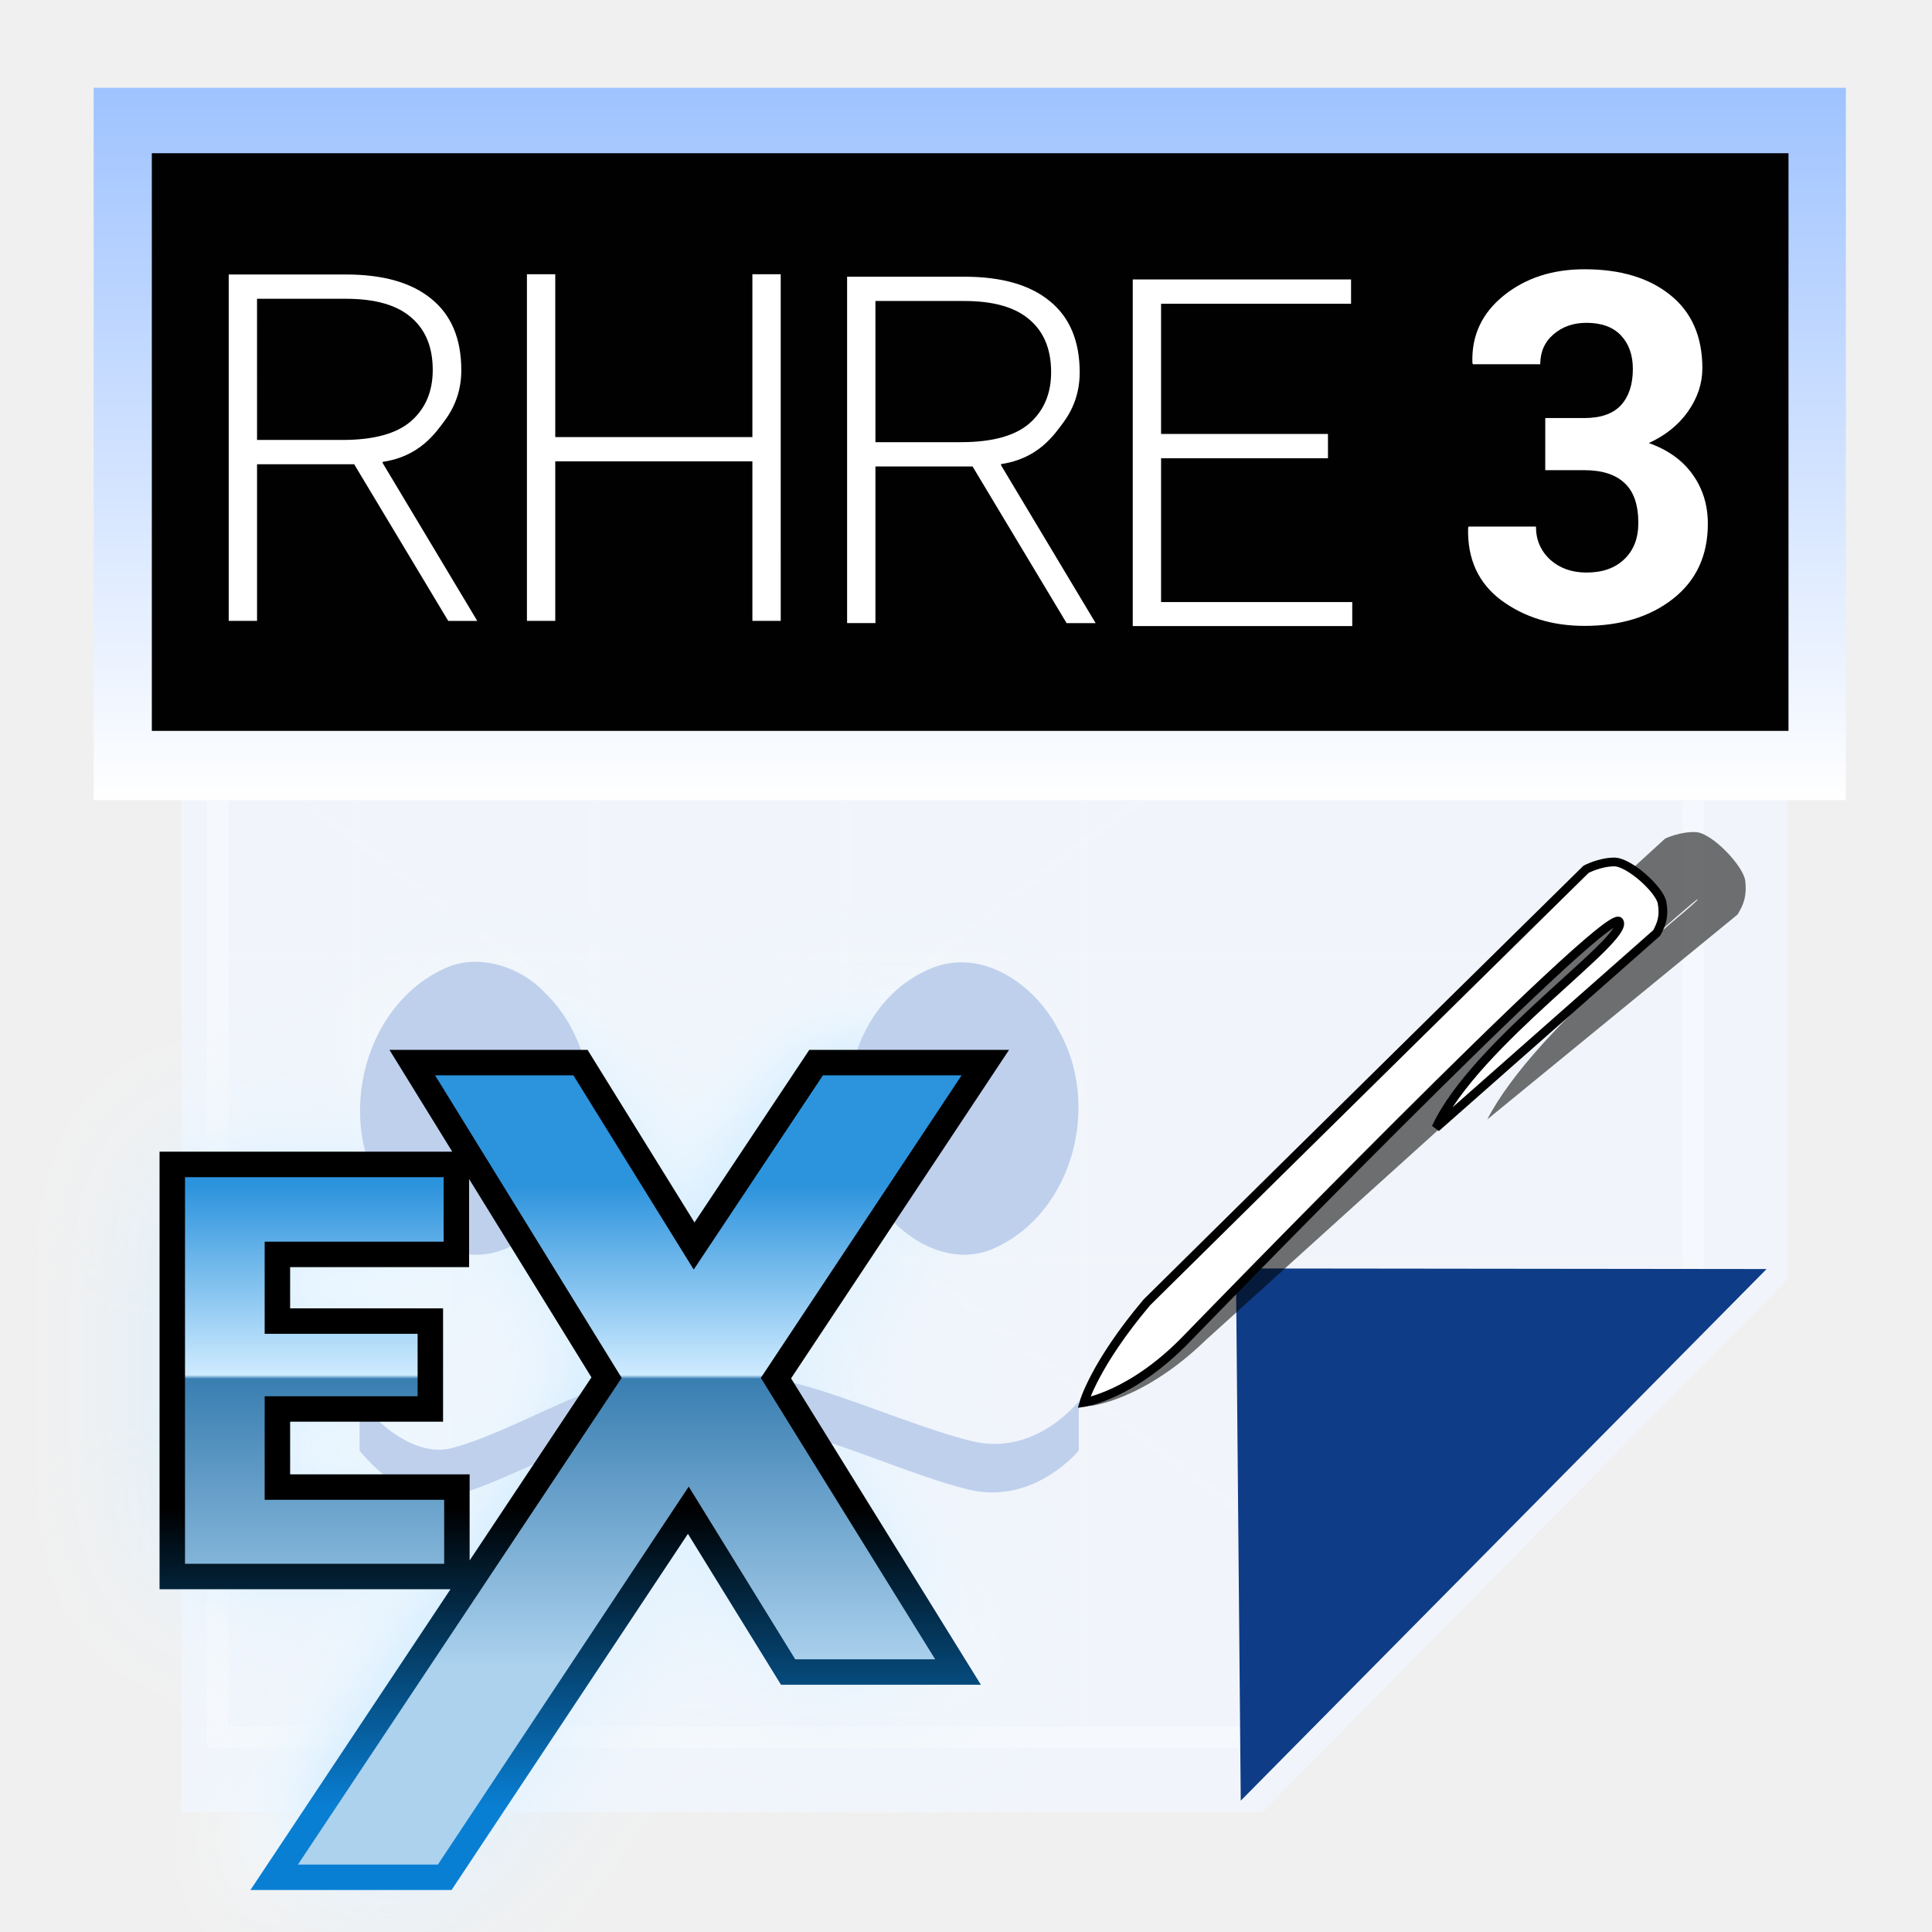
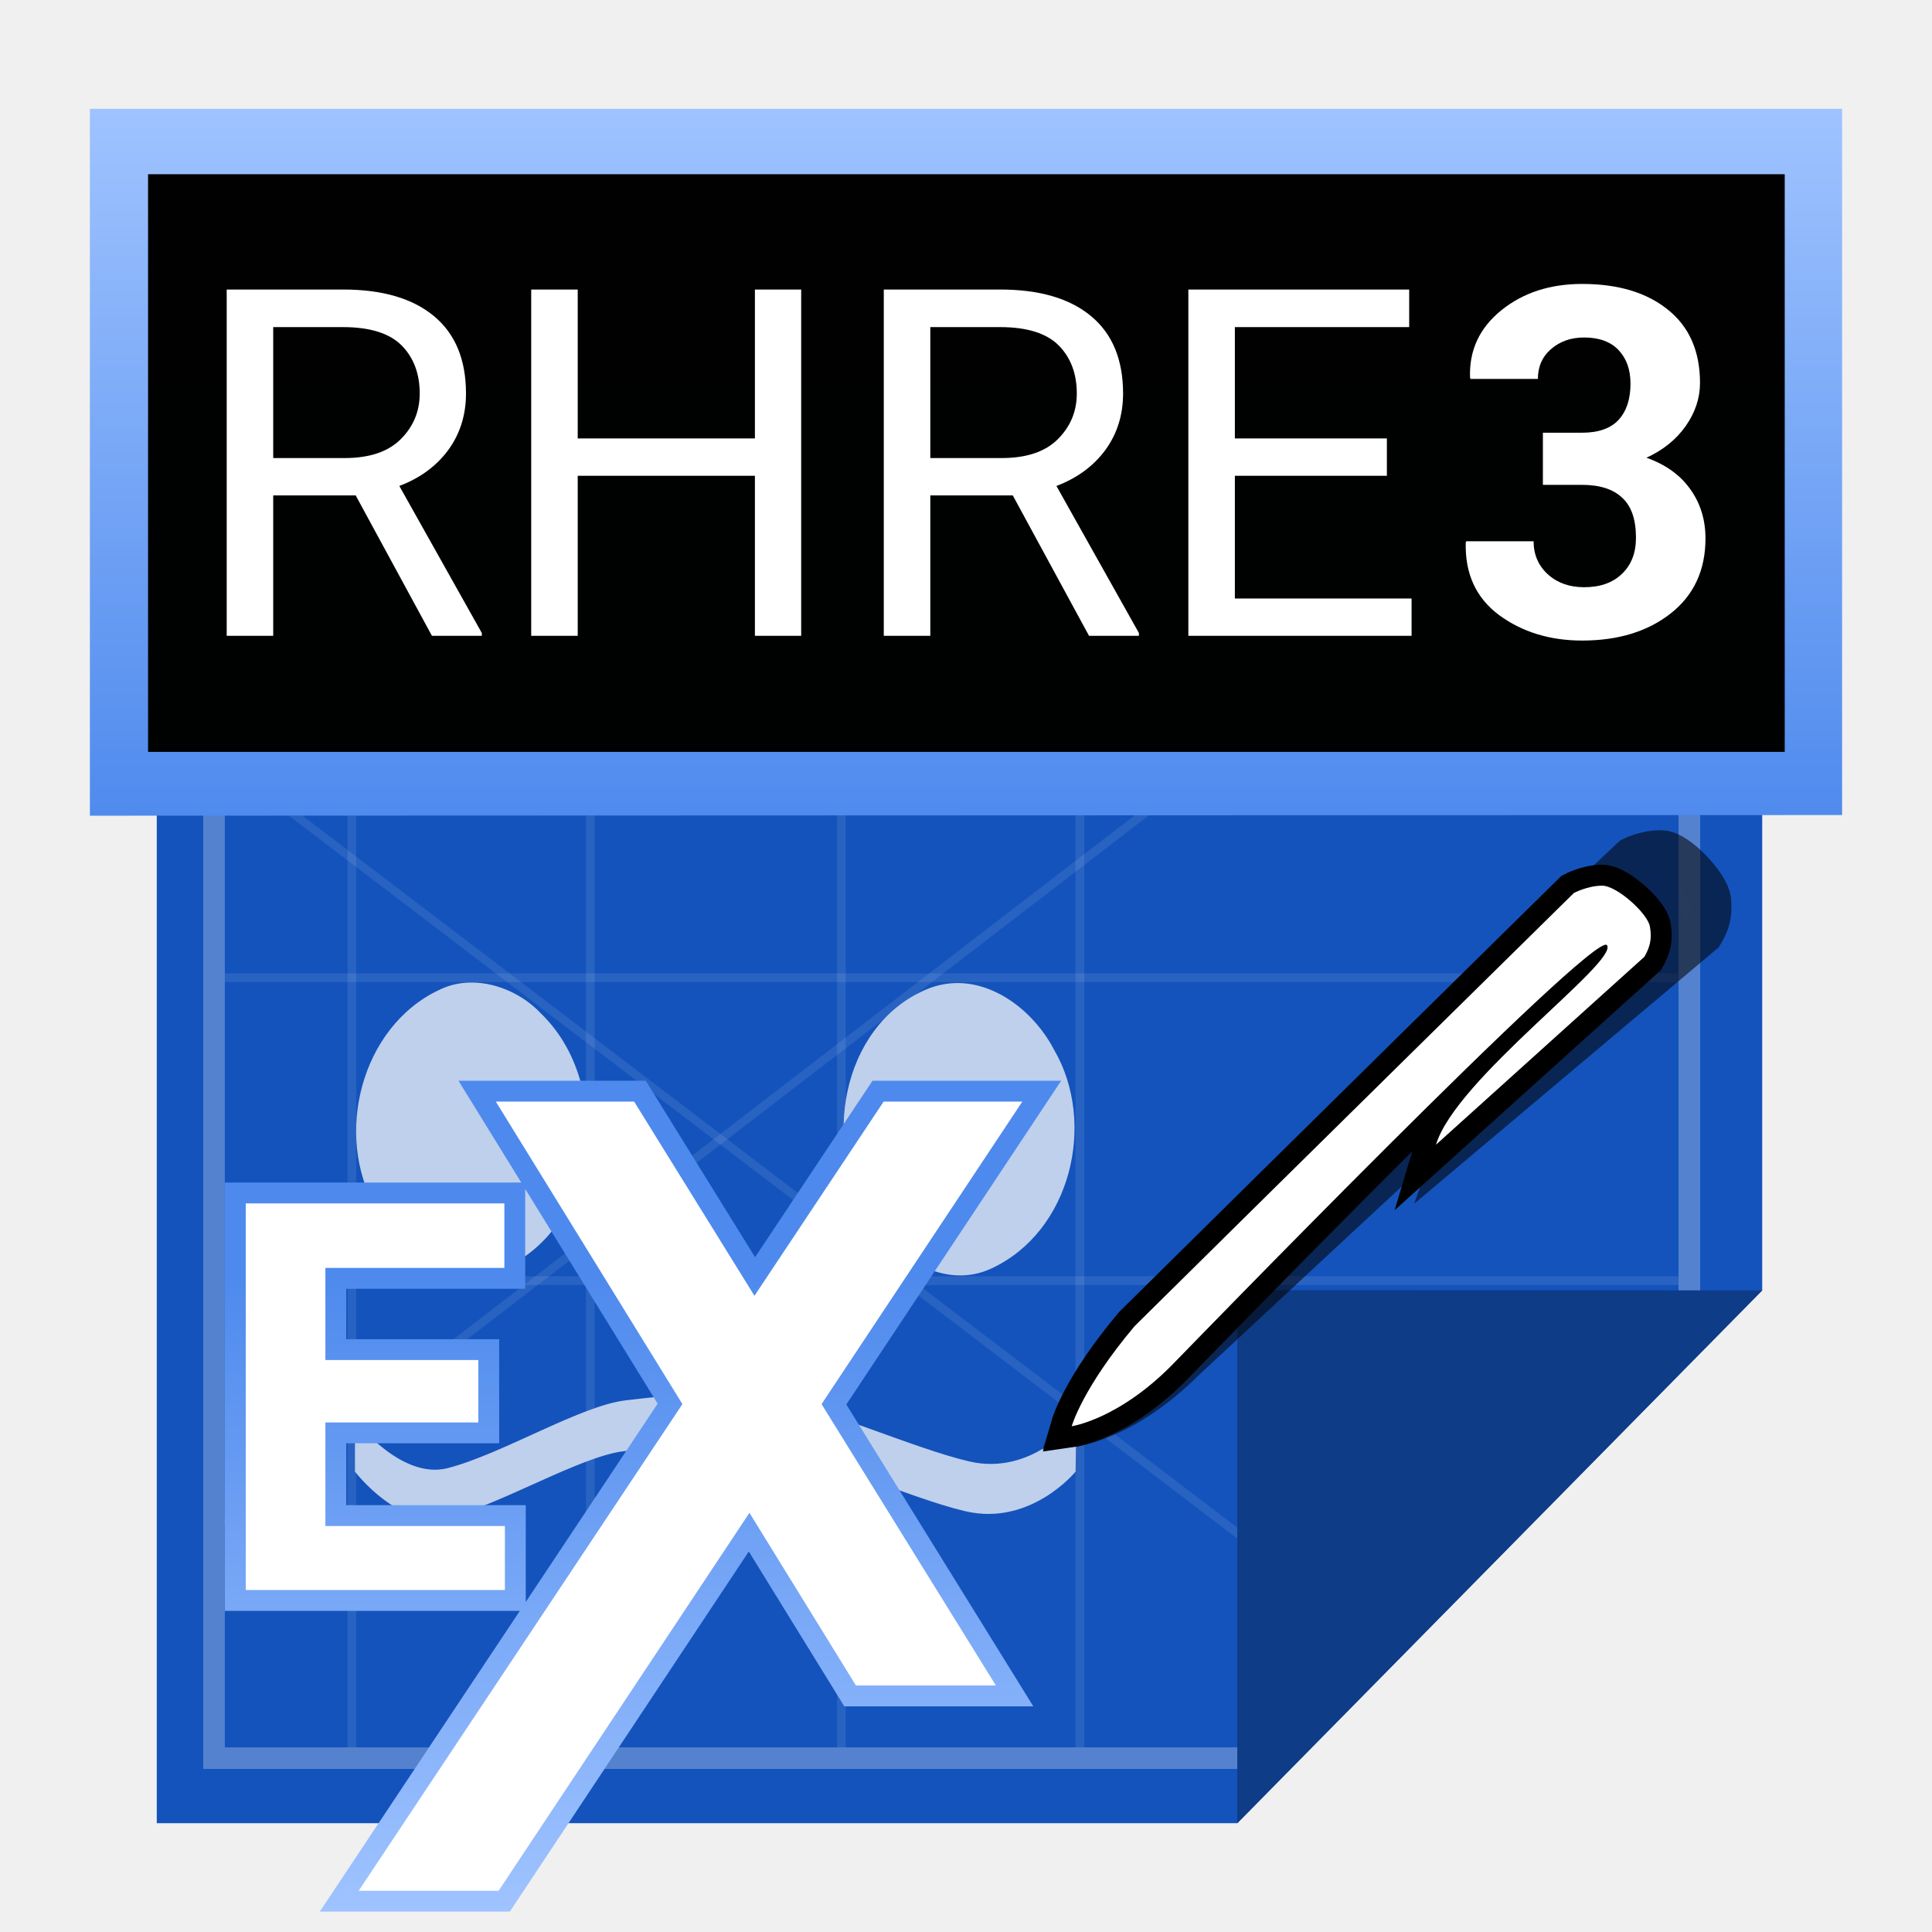
<svg xmlns="http://www.w3.org/2000/svg" xmlns:xlink="http://www.w3.org/1999/xlink" width="126.799pt" height="126.799pt" viewBox="0 0 126.799 126.799" version="1.1" id="svg4136" style="enable-background:new">
  <defs id="defs4246">
+     <linearGradient id="linearGradient1151">
+       <stop style="stop-color:#82b1ff;stop-opacity:1" offset="0" id="stop1147" />
+       <stop style="stop-color:#baecff;stop-opacity:1" offset="1" id="stop1149" />
+     </linearGradient>
+     <linearGradient xlink:href="#linearGradient1854" id="linearGradient4443" x1="85.971" y1="6.727" x2="85.971" y2="53.777" gradientUnits="userSpaceOnUse" />
    <linearGradient id="linearGradient1854">
      <stop id="stop1852" offset="0" style="stop-color:#9fc3ff;stop-opacity:1" />
-       <stop id="stop1850" offset="1" style="stop-color:#ffffff;stop-opacity:1" />
+       <stop id="stop1850" offset="1" style="stop-color:#4e8aed;stop-opacity:1" />
    </linearGradient>
-     <linearGradient id="linearGradient1219">
-       <stop style="stop-color:#acd2ee;stop-opacity:1" offset="0" id="stop1217" />
-       <stop style="stop-color:#397eb1;stop-opacity:1" offset="0.597" id="stop1237" />
-       <stop id="stop1235" offset="0.605" style="stop-color:#cfebff;stop-opacity:1" />
-       <stop style="stop-color:#2c93dd;stop-opacity:1" offset="1" id="stop1215" />
-     </linearGradient>
-     <linearGradient xlink:href="#linearGradient1854" id="linearGradient4443" x1="85.971" y1="6.727" x2="85.971" y2="53.777" gradientUnits="userSpaceOnUse" />
-     <linearGradient id="linearGradient4437">
-       <stop id="stop4441" offset="0" style="stop-color:#000000;stop-opacity:1" />
-       <stop id="stop4439" offset="1" style="stop-color:#097fd4;stop-opacity:1" />
-     </linearGradient>
-     <filter style="color-interpolation-filters:sRGB" id="filter4555">
-       <feBlend mode="screen" in2="BackgroundImage" id="feBlend4557" />
-     </filter>
-     <linearGradient xlink:href="#linearGradient1219" id="linearGradient1205" x1="237.591" y1="147.054" x2="237.591" y2="71.513" gradientUnits="userSpaceOnUse" gradientTransform="matrix(0.418259,0,0,0.418259,6.592088,46.16359)" />
-     <linearGradient xlink:href="#linearGradient4437" id="linearGradient1213" x1="232.733" y1="122.238" x2="232.733" y2="169.193" gradientUnits="userSpaceOnUse" gradientTransform="matrix(0.418259,0,0,0.418259,6.592088,46.16359)" />
-     <filter style="color-interpolation-filters:sRGB" id="filter1778" x="-0.028" width="1.056" y="-0.105" height="1.209">
-       <feGaussianBlur stdDeviation="5.403" id="feGaussianBlur1780" />
-     </filter>
-     <filter style="color-interpolation-filters:sRGB" id="filter1934" x="-0.135" width="1.271" y="-0.114" height="1.228">
-       <feGaussianBlur stdDeviation="5.87" id="feGaussianBlur1936" />
-     </filter>
-     <filter style="color-interpolation-filters:sRGB" id="filter1966" x="-0.224" width="1.448" y="-0.22" height="1.44">
-       <feGaussianBlur stdDeviation="11.363" id="feGaussianBlur1968" />
-     </filter>
+     <linearGradient xlink:href="#linearGradient1151" id="linearGradient1145" gradientUnits="userSpaceOnUse" x1="85.971" y1="6.727" x2="85.971" y2="53.777" />
+     <linearGradient xlink:href="#linearGradient1854" id="linearGradient1150" x1="66.053" y1="122.055" x2="66.053" y2="80.422" gradientUnits="userSpaceOnUse" gradientTransform="translate(3.59291,3.406536)" />
  </defs>
-   <g id="layer7" style="filter:url(#filter4555)" transform="translate(-0.3927764,1.685072)">
-     <path style="opacity:0.996;fill:#1452bc;fill-opacity:1;stroke:none;stroke-width:3.1;stroke-linecap:round;stroke-linejoin:miter;stroke-miterlimit:4;stroke-dasharray:none;stroke-opacity:1" d="M 12.312,47.075 H 117.679 V 82.293 L 83.225,117.263 H 12.312 Z" id="rect4549" />
+   <g id="layer8" style="display:inline">
+     <path style="fill:#1453bc;fill-opacity:1;stroke:none;stroke-width:0.75px;stroke-linecap:butt;stroke-linejoin:miter;stroke-opacity:1" d="M 10.289,49.471 H 115.656 V 84.689 L 81.203,119.659 H 10.289 Z" id="path3197" />
+     <path style="color:#000000;font-style:normal;font-variant:normal;font-weight:normal;font-stretch:normal;font-size:medium;line-height:normal;font-family:sans-serif;text-indent:0;text-align:start;text-decoration:none;text-decoration-line:none;text-decoration-style:solid;text-decoration-color:#000000;letter-spacing:normal;word-spacing:normal;text-transform:none;writing-mode:lr-tb;direction:ltr;baseline-shift:baseline;text-anchor:start;white-space:normal;clip-rule:nonzero;display:inline;overflow:visible;visibility:visible;opacity:0.996;isolation:auto;mix-blend-mode:normal;color-interpolation:sRGB;color-interpolation-filters:linearRGB;solid-color:#000000;solid-opacity:1;fill:#ffffff;fill-opacity:0.271;fill-rule:nonzero;stroke:none;stroke-width:1.42;stroke-linecap:round;stroke-linejoin:miter;stroke-miterlimit:4;stroke-dasharray:none;stroke-dashoffset:0;stroke-opacity:1;color-rendering:auto;image-rendering:auto;shape-rendering:auto;text-rendering:auto;enable-background:accumulate" d="m 13.336,46.2 v 0.709 69.189 H 82.782 L 111.584,85.73 V 46.2 Z m 1.42,1.42 H 110.164 V 85.73 L 82.868,114.679 H 14.756 Z" id="rect4561-9-5" />
+     <path d="M 115.656,84.689 81.203,119.659 V 84.675 Z" id="path4198-0" style="display:inline;opacity:1;fill:#0e3c87;fill-opacity:1;stroke:none;stroke-width:0.094;enable-background:new" />
  </g>
-   <g id="layer8" style="opacity:0.327" transform="translate(-0.3927764,1.685072)">
-     <g id="g5171" transform="translate(0,-1.5)">
-       <path id="rect4568" d="m 23.457,52.211 v 60.922 h 0.572 V 52.211 Z" style="color:#000000;font-style:normal;font-variant:normal;font-weight:normal;font-stretch:normal;font-size:medium;line-height:normal;font-family:sans-serif;text-indent:0;text-align:start;text-decoration:none;text-decoration-line:none;text-decoration-style:solid;text-decoration-color:#000000;letter-spacing:normal;word-spacing:normal;text-transform:none;writing-mode:lr-tb;direction:ltr;baseline-shift:baseline;text-anchor:start;white-space:normal;clip-rule:nonzero;display:inline;overflow:visible;visibility:visible;opacity:0.996;isolation:auto;mix-blend-mode:normal;color-interpolation:sRGB;color-interpolation-filters:linearRGB;solid-color:#000000;solid-opacity:1;fill:#ffffff;fill-opacity:0.276;fill-rule:nonzero;stroke:none;stroke-width:0.574;stroke-linecap:round;stroke-linejoin:miter;stroke-miterlimit:4;stroke-dasharray:none;stroke-dashoffset:0;stroke-opacity:1;color-rendering:auto;image-rendering:auto;shape-rendering:auto;text-rendering:auto;enable-background:accumulate" />
-       <path id="rect4568-5" d="m 39.109,52.029 v 60.924 h 0.574 V 52.029 Z" style="color:#000000;font-style:normal;font-variant:normal;font-weight:normal;font-stretch:normal;font-size:medium;line-height:normal;font-family:sans-serif;text-indent:0;text-align:start;text-decoration:none;text-decoration-line:none;text-decoration-style:solid;text-decoration-color:#000000;letter-spacing:normal;word-spacing:normal;text-transform:none;writing-mode:lr-tb;direction:ltr;baseline-shift:baseline;text-anchor:start;white-space:normal;clip-rule:nonzero;display:inline;overflow:visible;visibility:visible;opacity:0.996;isolation:auto;mix-blend-mode:normal;color-interpolation:sRGB;color-interpolation-filters:linearRGB;solid-color:#000000;solid-opacity:1;fill:#ffffff;fill-opacity:0.276;fill-rule:nonzero;stroke:none;stroke-width:0.574;stroke-linecap:round;stroke-linejoin:miter;stroke-miterlimit:4;stroke-dasharray:none;stroke-dashoffset:0;stroke-opacity:1;color-rendering:auto;image-rendering:auto;shape-rendering:auto;text-rendering:auto;enable-background:accumulate" />
-     </g>
-     <g id="g5167" transform="translate(0,-1.5)">
-       <path id="rect4568-6" d="m 55.586,52.164 v 60.922 h 0.572 V 52.164 Z" style="color:#000000;font-style:normal;font-variant:normal;font-weight:normal;font-stretch:normal;font-size:medium;line-height:normal;font-family:sans-serif;text-indent:0;text-align:start;text-decoration:none;text-decoration-line:none;text-decoration-style:solid;text-decoration-color:#000000;letter-spacing:normal;word-spacing:normal;text-transform:none;writing-mode:lr-tb;direction:ltr;baseline-shift:baseline;text-anchor:start;white-space:normal;clip-rule:nonzero;display:inline;overflow:visible;visibility:visible;opacity:0.996;isolation:auto;mix-blend-mode:normal;color-interpolation:sRGB;color-interpolation-filters:linearRGB;solid-color:#000000;solid-opacity:1;fill:#ffffff;fill-opacity:0.276;fill-rule:nonzero;stroke:none;stroke-width:0.574;stroke-linecap:round;stroke-linejoin:miter;stroke-miterlimit:4;stroke-dasharray:none;stroke-dashoffset:0;stroke-opacity:1;color-rendering:auto;image-rendering:auto;shape-rendering:auto;text-rendering:auto;enable-background:accumulate" />
-       <path id="rect4568-5-6" d="M 71.238,51.982 V 112.904 H 71.812 V 51.982 Z" style="color:#000000;font-style:normal;font-variant:normal;font-weight:normal;font-stretch:normal;font-size:medium;line-height:normal;font-family:sans-serif;text-indent:0;text-align:start;text-decoration:none;text-decoration-line:none;text-decoration-style:solid;text-decoration-color:#000000;letter-spacing:normal;word-spacing:normal;text-transform:none;writing-mode:lr-tb;direction:ltr;baseline-shift:baseline;text-anchor:start;white-space:normal;clip-rule:nonzero;display:inline;overflow:visible;visibility:visible;opacity:0.996;isolation:auto;mix-blend-mode:normal;color-interpolation:sRGB;color-interpolation-filters:linearRGB;solid-color:#000000;solid-opacity:1;fill:#ffffff;fill-opacity:0.276;fill-rule:nonzero;stroke:none;stroke-width:0.574;stroke-linecap:round;stroke-linejoin:miter;stroke-miterlimit:4;stroke-dasharray:none;stroke-dashoffset:0;stroke-opacity:1;color-rendering:auto;image-rendering:auto;shape-rendering:auto;text-rendering:auto;enable-background:accumulate" />
-     </g>
-     <g transform="matrix(0,1,-1.562107,0,192.0904,37.3792)" id="g5171-6">
-       <path id="rect4568-2" d="m 23.457,52.211 v 60.922 h 0.572 V 52.211 Z" style="color:#000000;font-style:normal;font-variant:normal;font-weight:normal;font-stretch:normal;font-size:medium;line-height:normal;font-family:sans-serif;text-indent:0;text-align:start;text-decoration:none;text-decoration-line:none;text-decoration-style:solid;text-decoration-color:#000000;letter-spacing:normal;word-spacing:normal;text-transform:none;writing-mode:lr-tb;direction:ltr;baseline-shift:baseline;text-anchor:start;white-space:normal;clip-rule:nonzero;display:inline;overflow:visible;visibility:visible;opacity:0.996;isolation:auto;mix-blend-mode:normal;color-interpolation:sRGB;color-interpolation-filters:linearRGB;solid-color:#000000;solid-opacity:1;fill:#ffffff;fill-opacity:0.276;fill-rule:nonzero;stroke:none;stroke-width:0.574;stroke-linecap:round;stroke-linejoin:miter;stroke-miterlimit:4;stroke-dasharray:none;stroke-dashoffset:0;stroke-opacity:1;color-rendering:auto;image-rendering:auto;shape-rendering:auto;text-rendering:auto;enable-background:accumulate" />
-       <path id="rect4568-5-9" d="m 43.336,52.029 v 60.924 h 0.574 V 52.029 Z" style="color:#000000;font-style:normal;font-variant:normal;font-weight:normal;font-stretch:normal;font-size:medium;line-height:normal;font-family:sans-serif;text-indent:0;text-align:start;text-decoration:none;text-decoration-line:none;text-decoration-style:solid;text-decoration-color:#000000;letter-spacing:normal;word-spacing:normal;text-transform:none;writing-mode:lr-tb;direction:ltr;baseline-shift:baseline;text-anchor:start;white-space:normal;clip-rule:nonzero;display:inline;overflow:visible;visibility:visible;opacity:0.996;isolation:auto;mix-blend-mode:normal;color-interpolation:sRGB;color-interpolation-filters:linearRGB;solid-color:#000000;solid-opacity:1;fill:#ffffff;fill-opacity:0.276;fill-rule:nonzero;stroke:none;stroke-width:0.574;stroke-linecap:round;stroke-linejoin:miter;stroke-miterlimit:4;stroke-dasharray:none;stroke-dashoffset:0;stroke-opacity:1;color-rendering:auto;image-rendering:auto;shape-rendering:auto;text-rendering:auto;enable-background:accumulate" />
-     </g>
-     <g transform="rotate(50.87936,57.77076,109.0312)" id="g5171-5">
-       <path id="rect4568-4" d="m 23.457,52.211 -2.225,81.72 0.527,0.457 2.271,-82.177 z" style="color:#000000;font-style:normal;font-variant:normal;font-weight:normal;font-stretch:normal;font-size:medium;line-height:normal;font-family:sans-serif;text-indent:0;text-align:start;text-decoration:none;text-decoration-line:none;text-decoration-style:solid;text-decoration-color:#000000;letter-spacing:normal;word-spacing:normal;text-transform:none;writing-mode:lr-tb;direction:ltr;baseline-shift:baseline;text-anchor:start;white-space:normal;clip-rule:nonzero;display:inline;overflow:visible;visibility:visible;opacity:0.996;isolation:auto;mix-blend-mode:normal;color-interpolation:sRGB;color-interpolation-filters:linearRGB;solid-color:#000000;solid-opacity:1;fill:#ffffff;fill-opacity:0.276;fill-rule:nonzero;stroke:none;stroke-width:0.574;stroke-linecap:round;stroke-linejoin:miter;stroke-miterlimit:4;stroke-dasharray:none;stroke-dashoffset:0;stroke-opacity:1;color-rendering:auto;image-rendering:auto;shape-rendering:auto;text-rendering:auto;enable-background:accumulate" />
-     </g>
-     <g transform="rotate(125.6505,42.44282,92.50618)" id="g5171-5-4">
-       <path id="rect4568-4-1" d="m 23.457,52.211 -2.225,81.72 0.527,0.457 2.271,-82.177 z" style="color:#000000;font-style:normal;font-variant:normal;font-weight:normal;font-stretch:normal;font-size:medium;line-height:normal;font-family:sans-serif;text-indent:0;text-align:start;text-decoration:none;text-decoration-line:none;text-decoration-style:solid;text-decoration-color:#000000;letter-spacing:normal;word-spacing:normal;text-transform:none;writing-mode:lr-tb;direction:ltr;baseline-shift:baseline;text-anchor:start;white-space:normal;clip-rule:nonzero;display:inline;overflow:visible;visibility:visible;opacity:0.996;isolation:auto;mix-blend-mode:normal;color-interpolation:sRGB;color-interpolation-filters:linearRGB;solid-color:#000000;solid-opacity:1;fill:#ffffff;fill-opacity:0.276;fill-rule:nonzero;stroke:none;stroke-width:0.574;stroke-linecap:round;stroke-linejoin:miter;stroke-miterlimit:4;stroke-dasharray:none;stroke-dashoffset:0;stroke-opacity:1;color-rendering:auto;image-rendering:auto;shape-rendering:auto;text-rendering:auto;enable-background:accumulate" />
-     </g>
+   <g id="layer2" style="display:inline">
+     <path style="color:#000000;font-style:normal;font-variant:normal;font-weight:normal;font-stretch:normal;font-size:medium;line-height:normal;font-family:sans-serif;text-indent:0;text-align:start;text-decoration:none;text-decoration-line:none;text-decoration-style:solid;text-decoration-color:#000000;letter-spacing:normal;word-spacing:normal;text-transform:none;writing-mode:lr-tb;direction:ltr;baseline-shift:baseline;text-anchor:start;white-space:normal;clip-rule:nonzero;display:inline;overflow:visible;visibility:visible;opacity:0.326;isolation:auto;mix-blend-mode:normal;color-interpolation:sRGB;color-interpolation-filters:linearRGB;solid-color:#000000;solid-opacity:1;fill:#ffffff;fill-opacity:0.276;fill-rule:nonzero;stroke:none;stroke-width:0.574;stroke-linecap:round;stroke-linejoin:miter;stroke-miterlimit:4;stroke-dasharray:none;stroke-dashoffset:0;stroke-opacity:1;color-rendering:auto;image-rendering:auto;shape-rendering:auto;text-rendering:auto;enable-background:accumulate" d="M 54.935,53.517 V 114.679 H 55.508 V 53.517 Z m -32.128,0.012 v 61.151 h 0.571 V 53.529 Z m 47.78,-0.018 v 61.168 h 0.574 V 53.511 Z m -32.128,0.012 v 61.156 h 0.574 V 53.523 Z" id="rect4568-7" />
+     <path style="color:#000000;font-style:normal;font-variant:normal;font-weight:normal;font-stretch:normal;font-size:medium;line-height:normal;font-family:sans-serif;text-indent:0;text-align:start;text-decoration:none;text-decoration-line:none;text-decoration-style:solid;text-decoration-color:#000000;letter-spacing:normal;word-spacing:normal;text-transform:none;writing-mode:lr-tb;direction:ltr;baseline-shift:baseline;text-anchor:start;white-space:normal;clip-rule:nonzero;display:inline;overflow:visible;visibility:visible;opacity:0.326;isolation:auto;mix-blend-mode:normal;color-interpolation:sRGB;color-interpolation-filters:linearRGB;solid-color:#000000;solid-opacity:1;fill:#ffffff;fill-opacity:0.276;fill-rule:nonzero;stroke:none;stroke-width:0.717;stroke-linecap:round;stroke-linejoin:miter;stroke-miterlimit:4;stroke-dasharray:none;stroke-dashoffset:0;stroke-opacity:1;color-rendering:auto;image-rendering:auto;shape-rendering:auto;text-rendering:auto;enable-background:accumulate" d="m 14.756,63.883 v 0.571 h 95.408 v -0.571 z m 0,19.878 v 0.574 h 95.408 v -0.574 z" id="rect4568-2" />
+     <path style="color:#000000;font-style:normal;font-variant:normal;font-weight:normal;font-stretch:normal;font-size:medium;line-height:normal;font-family:sans-serif;text-indent:0;text-align:start;text-decoration:none;text-decoration-line:none;text-decoration-style:solid;text-decoration-color:#000000;letter-spacing:normal;word-spacing:normal;text-transform:none;writing-mode:lr-tb;direction:ltr;baseline-shift:baseline;text-anchor:start;white-space:normal;clip-rule:nonzero;display:inline;overflow:visible;visibility:visible;opacity:0.326;isolation:auto;mix-blend-mode:normal;color-interpolation:sRGB;color-interpolation-filters:linearRGB;solid-color:#000000;solid-opacity:1;fill:#ffffff;fill-opacity:0.276;fill-rule:nonzero;stroke:none;stroke-width:0.574;stroke-linecap:round;stroke-linejoin:miter;stroke-miterlimit:4;stroke-dasharray:none;stroke-dashoffset:0;stroke-opacity:1;color-rendering:auto;image-rendering:auto;shape-rendering:auto;text-rendering:auto;enable-background:accumulate" d="M 74.473,53.51 14.747,99.441 14.725,100.138 75.408,53.51 Z" id="rect4568-4" />
+     <path style="color:#000000;font-style:normal;font-variant:normal;font-weight:normal;font-stretch:normal;font-size:medium;line-height:normal;font-family:sans-serif;text-indent:0;text-align:start;text-decoration:none;text-decoration-line:none;text-decoration-style:solid;text-decoration-color:#000000;letter-spacing:normal;word-spacing:normal;text-transform:none;writing-mode:lr-tb;direction:ltr;baseline-shift:baseline;text-anchor:start;white-space:normal;clip-rule:nonzero;display:inline;overflow:visible;visibility:visible;opacity:0.326;isolation:auto;mix-blend-mode:normal;color-interpolation:sRGB;color-interpolation-filters:linearRGB;solid-color:#000000;solid-opacity:1;fill:#ffffff;fill-opacity:0.276;fill-rule:nonzero;stroke:none;stroke-width:0.574;stroke-linecap:round;stroke-linejoin:miter;stroke-miterlimit:4;stroke-dasharray:none;stroke-dashoffset:0;stroke-opacity:1;color-rendering:auto;image-rendering:auto;shape-rendering:auto;text-rendering:auto;enable-background:accumulate" d="m 18.956,53.532 62.247,47.445 v -0.718 L 19.849,53.532 Z" id="rect4568-4-1-3" />
+     <path style="opacity:1;fill:#bfd0ec;stroke:#bfd0ec;stroke-width:0.094;enable-background:new" d="m 31.02,64.533 c -0.75,-0.01 -1.495,0.138 -2.183,0.482 -5.1,2.4 -6.9,9.5 -4.1,14.3 1.5,2.9 5,5.399 8.3,3.899 6.2,-2.8 7.199,-12.099 2.399,-16.699 -1.1,-1.169 -2.767,-1.959 -4.417,-1.982 z m 31.626,0.037 c -0.631,0.024 -1.271,0.164 -1.909,0.445 -5.5,2.4 -6.801,10.2 -3.601,14.9 1.6,2.6 4.9,4.699 7.9,3.299 5.2,-2.4 6.9,-9.5 4.1,-14.3 -1.219,-2.356 -3.758,-4.448 -6.491,-4.345 z M 45.757,91.579 c -1.337,0.01 -2.674,0.13 -4.696,0.374 -2.978,0.358 -8.136,3.549 -11.679,4.45 -3.058,0.778 -6.038,-3.083 -6.038,-3.083 v 3.245 c 0,0 2.887,3.8 6.12,2.977 3.443,-0.877 8.618,-3.999 11.455,-4.343 4.139,-0.502 5.536,-0.495 9.683,-0.085 2.865,0.283 9.152,3.186 12.781,4.027 4.252,0.985 7.162,-2.575 7.162,-2.575 l 0.044,-3.245 c 0,0 -2.82,3.604 -6.974,2.643 -3.725,-0.862 -10.19,-3.804 -13.154,-4.094 -2.026,-0.198 -3.365,-0.299 -4.702,-0.289 z" id="path4184-9" />
+     <path d="M 75.074,86.469 C 85.859,76.272 107.117,56.284 107.117,56.284 c 0,0 0.968,-0.485 1.985,-0.428 1.017,0.057 3.033,2.22 3.148,3.206 0.115,0.986 -0.111,1.575 -0.494,2.214 L 95.748,74.754 c 2.145,-6.105 13.627,-14.301 13.462,-14.483 -0.165,-0.183 -31.453,28.983 -31.453,28.983 -4.053,4.04 -7.42,4.351 -7.42,4.351 0,0 0.876,-2.762 4.737,-7.136 z" id="path4182" style="display:inline;opacity:0.553;fill:#000000;fill-opacity:0.991;stroke:#000000;stroke-width:2.718;stroke-miterlimit:4;stroke-dasharray:none;stroke-opacity:1;enable-background:new" />
+     <path style="display:inline;opacity:1;fill:#ffffff;fill-opacity:1;stroke:#000000;stroke-width:2.75;stroke-miterlimit:4;stroke-dasharray:none;stroke-opacity:1;paint-order:stroke fill markers;enable-background:new" id="path5241-3" d="m 74.467,87.034 c 9.7,-9.6 28.825,-28.423 28.825,-28.423 0,0 0.892,-0.48 1.857,-0.483 0.965,-0.003 2.978,1.809 3.135,2.676 0.157,0.867 -0.028,1.401 -0.358,1.988 L 94.248,75.125 C 95.533,70.816 106.227,63.144 105.467,62.034 104.706,60.924 77.142,89.361 77.142,89.361 c -3.635,3.792 -6.804,4.244 -6.804,4.244 0,0 0.692,-2.494 4.129,-6.571 z" />
  </g>
-   <g id="layer1" style="display:inline" transform="translate(-0.3927764,1.685072)">
-     <path style="color:#000000;font-style:normal;font-variant:normal;font-weight:normal;font-stretch:normal;font-size:medium;line-height:normal;font-family:sans-serif;text-indent:0;text-align:start;text-decoration:none;text-decoration-line:none;text-decoration-style:solid;text-decoration-color:#000000;letter-spacing:normal;word-spacing:normal;text-transform:none;writing-mode:lr-tb;direction:ltr;baseline-shift:baseline;text-anchor:start;white-space:normal;clip-rule:nonzero;display:inline;overflow:visible;visibility:visible;opacity:0.996;isolation:auto;mix-blend-mode:normal;color-interpolation:sRGB;color-interpolation-filters:linearRGB;solid-color:#000000;solid-opacity:1;fill:#ffffff;fill-opacity:0.271;fill-rule:nonzero;stroke:none;stroke-width:1.42;stroke-linecap:round;stroke-linejoin:miter;stroke-miterlimit:4;stroke-dasharray:none;stroke-dashoffset:0;stroke-opacity:1;color-rendering:auto;image-rendering:auto;shape-rendering:auto;text-rendering:auto;enable-background:accumulate" d="m 13.977,43.137 v 0.709 69.189 H 83.423 L 112.225,82.666 V 43.137 Z m 1.42,1.42 H 110.805 V 82.666 L 83.508,111.615 H 15.396 Z" id="rect4561" />
-   </g>
-   <g id="layer4" transform="translate(-0.3927764,1.685072)">
-     <path d="M 116.223,81.65 81.871,116.38 81.556,81.611 Z" id="path4198" style="opacity:1;fill:#0e3c87;stroke:#0e3c87;stroke-width:0.094" />
-   </g>
-   <g id="g1414" transform="translate(0,7.261827)">
-     <g id="layer9">
-       <path id="path1139-2" transform="matrix(0.418259,0,0,0.418259,6.199312,40.58684)" style="font-style:normal;font-variant:normal;font-weight:bold;font-stretch:normal;font-size:medium;line-height:1.25;font-family:Roboto;-inkscape-font-specification:'Roboto Bold';letter-spacing:0px;word-spacing:0px;fill:#c6e7ff;fill-opacity:1;stroke:#ffffff;stroke-width:7.99;stroke-miterlimit:4;stroke-dasharray:none;stroke-opacity:1;paint-order:stroke fill markers;filter:url(#filter1966);enable-background:new" d="M 50.708,104.689 H 26.708 v 16.25 h 28.167 v 10.042 H 14.208 V 70.314 H 54.792 v 10.125 H 26.708 v 14.458 h 24 z m 2.741,-50.35 29.279,47.47 -50.798,76.365 H 53.891 l 39.359,-59.305 16.709,27.095 h 21.961 L 104.565,101.809 136.067,54.339 H 114.308 L 94.037,84.814 75.157,54.339 Z" />
-     </g>
-     <path style="font-style:normal;font-variant:normal;font-weight:bold;font-stretch:normal;font-size:medium;line-height:1.25;font-family:Roboto;-inkscape-font-specification:'Roboto Bold';letter-spacing:0px;word-spacing:0px;fill:#c6e7ff;fill-opacity:1;stroke:#ffffff;stroke-width:7.99;stroke-miterlimit:4;stroke-dasharray:none;stroke-opacity:1;paint-order:stroke fill markers;filter:url(#filter1778);enable-background:new" d="M 50.708,104.689 H 26.708 v 16.25 h 28.167 v 10.042 H 14.208 V 70.314 H 54.792 v 10.125 H 26.708 v 14.458 h 24 z" transform="matrix(0.418259,0,0,0.418259,6.199312,40.58684)" id="path1880" />
-     <path style="font-style:normal;font-variant:normal;font-weight:bold;font-stretch:normal;font-size:medium;line-height:1.25;font-family:Roboto;-inkscape-font-specification:'Roboto Bold';letter-spacing:0px;word-spacing:0px;fill:#c6e7ff;fill-opacity:1;stroke:#ffffff;stroke-width:7.99;stroke-miterlimit:4;stroke-dasharray:none;stroke-opacity:1;paint-order:stroke fill markers;filter:url(#filter1934);enable-background:new" d="M 53.449,54.339 82.728,101.809 31.93,178.175 H 53.891 l 39.359,-59.305 16.709,27.095 h 21.961 L 104.565,101.809 136.067,54.339 H 114.308 L 94.037,84.814 75.157,54.339 Z" transform="matrix(0.418259,0,0,0.418259,5.149518,38.88455)" id="path1878" />
-   </g>
-   <g id="layer5" transform="translate(-0.3927764,1.685072)" style="display:inline">
-     <g transform="translate(-0.1707726,-0.1576507)" id="g4502">
-       <path id="path4184" d="m 29.658,62.127 c 2.2,-1.1 5,-0.2 6.6,1.5 4.8,4.6 3.8,13.9 -2.4,16.7 -3.3,1.5 -6.8,-1 -8.3,-3.9 -2.8,-4.8 -1,-11.9 4.1,-14.3 z" style="opacity:1;fill:#bfd0ec;stroke:#bfd0ec;stroke-width:0.094" />
-       <path id="path4186" d="m 61.558,62.127 c 3.4,-1.5 6.9,1 8.4,3.9 2.8,4.8 1.1,11.9 -4.1,14.3 -3,1.4 -6.3,-0.7 -7.9,-3.3 -3.2,-4.7 -1.9,-12.5 3.6,-14.9 z" style="opacity:1;fill:#bfd0ec;stroke:#bfd0ec;stroke-width:0.094" />
-       <path id="rect4499" d="m 24.164,90.43 c 0,0 2.98,3.863 6.038,3.085 3.543,-0.902 8.703,-4.092 11.68,-4.451 4.045,-0.487 5.346,-0.482 9.397,-0.085 2.964,0.29 9.43,3.233 13.156,4.095 4.154,0.961 6.93,-2.643 6.93,-2.643 v 3.245 c 0,0 -2.91,3.561 -7.162,2.576 -3.628,-0.84 -9.915,-3.745 -12.78,-4.028 -4.147,-0.41 -5.545,-0.416 -9.684,0.085 -2.837,0.344 -8.011,3.467 -11.454,4.344 -3.233,0.823 -6.121,-2.977 -6.121,-2.977 z" style="opacity:0.996;fill:#bfd0ec;fill-opacity:1;stroke:none;stroke-width:3.1;stroke-linecap:round;stroke-linejoin:miter;stroke-miterlimit:4;stroke-dasharray:none;stroke-opacity:1" />
-     </g>
-     <path transform="translate(-278.2907,-180.5845)" style="opacity:0.996;fill:#1452bc;fill-opacity:1;stroke:none;stroke-width:3.1;stroke-linecap:round;stroke-linejoin:miter;stroke-miterlimit:4;stroke-dasharray:none;stroke-opacity:1;filter:url(#filter4555);enable-background:new" d="M 10.929,47.907 H 116.296 V 83.125 L 81.843,118.095 H 10.929 Z" id="rect4549-6" />
-     <g transform="translate(-278.2907,-180.5845)" style="opacity:0.327;enable-background:new" id="g5171-65" />
-     <g transform="translate(-278.2907,-180.5845)" style="opacity:0.327;enable-background:new" id="g5167-8" />
-     <g style="opacity:0.327;enable-background:new" transform="matrix(0,1,-1.562107,0,-86.20029,-141.7053)" id="g5171-6-1" />
-     <g style="opacity:0.327;enable-background:new" transform="rotate(50.87936,106.8644,-273.0274)" id="g5171-5-1" />
-     <path transform="matrix(0.75,0,0,0.75,-277.8979,-175.0077)" style="color:#000000;font-style:normal;font-variant:normal;font-weight:normal;font-stretch:normal;font-size:medium;line-height:normal;font-family:sans-serif;text-indent:0;text-align:start;text-decoration:none;text-decoration-line:none;text-decoration-style:solid;text-decoration-color:#000000;letter-spacing:normal;word-spacing:normal;text-transform:none;writing-mode:lr-tb;direction:ltr;baseline-shift:baseline;text-anchor:start;white-space:normal;clip-rule:nonzero;display:inline;overflow:visible;visibility:visible;opacity:0.996;isolation:auto;mix-blend-mode:normal;color-interpolation:sRGB;color-interpolation-filters:linearRGB;solid-color:#000000;solid-opacity:1;fill:#ffffff;fill-opacity:0.276;fill-rule:nonzero;stroke:none;stroke-width:0.765;stroke-linecap:round;stroke-linejoin:miter;stroke-miterlimit:4;stroke-dasharray:none;stroke-dashoffset:0;stroke-opacity:1;color-rendering:auto;image-rendering:auto;shape-rendering:auto;text-rendering:auto;enable-background:accumulate" d="M 106.412,56.643 95.227,65.244 V 61.875 h -0.766 v 3.959 l -12.803,9.846 h -7.305 v -13.562 h -0.762 v 13.562 H 52.389 V 61.938 H 51.623 V 75.68 H 44.719 L 31.516,65.654 v -3.475 h -0.764 v 2.895 l -3.084,-2.342 -0.904,0.217 3.988,3.031 v 9.699 H 19.963 v 0.762 h 10.789 v 22.895 h 0.764 V 76.441 h 13.002 l 7.105,5.4 v 16.936 l -0.727,0.559 h 1.492 v -0.221 l 10.922,-8.393 10.281,7.814 v 3.646 H 63.17 l 0.416,0.766 h 10.006 v 0.84 l 0.873,-1.605 h -0.111 v -3.068 l 1.26,0.957 0.359,-0.66 -1.619,-1.23 v -15.943 l 7.545,-5.797 h 12.562 v 25.742 h -5.416 l -0.451,0.766 h 5.867 v 10.502 l -8.322,-6.32 -0.383,0.65 8.705,6.615 v 28.707 h 0.766 v -28.127 l 18.807,14.293 0.445,-0.619 -19.252,-14.619 v -11.082 h 52.004 v -0.766 H 95.227 V 76.441 H 146.852 V 75.68 H 95.227 v -9.48 l 11.668,-8.965 z m -74.896,9.918 12,9.119 h -12 z m 62.945,0.229 v 8.891 H 82.889 Z m -48.738,9.652 h 5.9 v 4.48 z m 6.666,0 h 21.203 v 5.441 L 63.305,89.793 52.389,81.504 Z m 21.965,0 h 6.312 l -6.312,4.855 z M 52.389,82.424 62.699,90.258 52.389,98.188 Z m 21.203,0.4 v 14.779 l -9.674,-7.346 z m 0,59.461 v 1.061 h 0.582 z" id="rect4568-4-1-8" />
-     <path transform="translate(-278.2907,-180.5845)" style="color:#000000;font-style:normal;font-variant:normal;font-weight:normal;font-stretch:normal;font-size:medium;line-height:normal;font-family:sans-serif;text-indent:0;text-align:start;text-decoration:none;text-decoration-line:none;text-decoration-style:solid;text-decoration-color:#000000;letter-spacing:normal;word-spacing:normal;text-transform:none;writing-mode:lr-tb;direction:ltr;baseline-shift:baseline;text-anchor:start;white-space:normal;clip-rule:nonzero;display:inline;overflow:visible;visibility:visible;opacity:0.996;isolation:auto;mix-blend-mode:normal;color-interpolation:sRGB;color-interpolation-filters:linearRGB;solid-color:#000000;solid-opacity:1;fill:#ffffff;fill-opacity:0.271;fill-rule:nonzero;stroke:none;stroke-width:1.42;stroke-linecap:round;stroke-linejoin:miter;stroke-miterlimit:4;stroke-dasharray:none;stroke-dashoffset:0;stroke-opacity:1;color-rendering:auto;image-rendering:auto;shape-rendering:auto;text-rendering:auto;enable-background:accumulate" d="m 13.977,44.637 v 0.709 69.189 H 83.423 L 112.225,84.166 V 44.637 Z m 1.42,1.42 H 110.805 V 84.166 L 83.508,113.115 H 15.396 Z" id="rect4561-9" />
-     <path transform="translate(-278.2907,-180.5845)" d="M 116.223,83.15 81.871,117.88 81.556,83.111 Z" id="path4198-5" style="opacity:1;fill:#0e3c87;stroke:#0e3c87;stroke-width:0.094;enable-background:new" />
-     <path transform="matrix(0.75,0,0,0.75,-277.8979,-175.0077)" style="opacity:1;fill:#bfd0ec;stroke:#bfd0ec;stroke-width:0.125;enable-background:new" d="m 41.705,76.547 c -1,-0.014 -1.995,0.184 -2.912,0.643 -6.8,3.2 -9.2,12.666 -5.467,19.066 0.574,1.11 1.374,2.171 2.318,3.08 h 11.275 0.613 c 5.344,-5.07 5.536,-14.899 0.061,-20.146 -1.467,-1.558 -3.689,-2.612 -5.889,-2.643 z m 42.168,0.049 c -0.841,0.032 -1.697,0.219 -2.547,0.594 -7.333,3.2 -9.065,13.601 -4.799,19.867 0.502,0.815 1.132,1.59 1.85,2.279 h 11.775 c 4.423,-4.197 5.478,-11.625 2.375,-16.945 -1.625,-3.142 -5.01,-5.932 -8.654,-5.795 z m 10.529,38.332 c 0,0 -3.702,4.805 -9.24,3.523 -1.376,-0.318 -3.048,-0.861 -4.809,-1.471 l -2.098,3.574 c 2.406,0.874 4.767,1.711 6.598,2.135 5.669,1.313 9.549,-3.436 9.549,-3.436 z" id="path4184-2" />
-     <text transform="matrix(0.5455466,0,0,0.5455466,-242.9483,-115.9304)" id="text927" y="91.433" x="-44.581" style="font-style:normal;font-variant:normal;font-weight:bold;font-stretch:normal;font-size:85.333px;line-height:1.25;font-family:Roboto;-inkscape-font-specification:'Roboto Bold';letter-spacing:0px;word-spacing:0px;fill:#ffffff;fill-opacity:1;stroke:none;enable-background:new" xml:space="preserve">
-       <tspan y="91.433" x="-44.581" id="tspan925">EX</tspan>
-     </text>
-     <path transform="translate(-278.2907,-180.5845)" d="M 76.795,84.971 C 87.86,74.797 109.67,54.856 109.67,54.856 c 0,0 0.993,-0.484 2.037,-0.427 1.044,0.057 3.112,2.215 3.229,3.199 0.118,0.983 -0.114,1.571 -0.507,2.209 L 98.005,73.283 c 3.148,-6.125 13.98,-14.268 13.811,-14.45 -0.169,-0.182 -32.268,28.916 -32.268,28.916 -4.158,4.031 -7.612,4.341 -7.612,4.341 0,0 0.898,-2.756 4.859,-7.119 z" id="path4182-8" style="opacity:1;fill:#000000;fill-opacity:0.551;stroke:#000000;stroke-width:0;stroke-miterlimit:4;stroke-dasharray:none;stroke-opacity:0.553;enable-background:new" />
-     <path transform="translate(-278.2907,-180.5845)" style="opacity:1;fill:#ffffff;fill-opacity:1;stroke:#000000;stroke-width:0.574;stroke-miterlimit:4;stroke-dasharray:none;stroke-opacity:1;enable-background:new" id="path5241-0" d="m 75.659,85.293 c 9.7,-9.6 28.825,-28.423 28.825,-28.423 0,0 0.892,-0.48 1.857,-0.483 0.965,-0.003 2.978,1.809 3.135,2.676 0.157,0.867 -0.028,1.401 -0.358,1.988 L 94.638,73.831 c 2.6,-5.6 12.781,-12.428 12.021,-13.538 -0.76,-1.11 -28.325,27.327 -28.325,27.327 -3.635,3.792 -6.804,4.244 -6.804,4.244 0,0 0.692,-2.494 4.129,-6.571 z" />
-     <path id="path1139" style="font-style:normal;font-variant:normal;font-weight:bold;font-stretch:normal;font-size:medium;line-height:1.25;font-family:Roboto;-inkscape-font-specification:'Roboto Bold';letter-spacing:0px;word-spacing:0px;fill:url(#linearGradient1205);fill-opacity:1;stroke:url(#linearGradient1213);stroke-width:3.342;stroke-miterlimit:4;stroke-dasharray:none;stroke-opacity:1;paint-order:stroke fill markers" d="M 27.801,89.951 H 17.763 v 6.797 h 11.781 v 4.2 h -17.009 V 75.573 h 16.974 v 4.235 H 17.763 v 6.047 H 27.801 Z M 28.948,68.891 41.194,88.746 19.947,120.687 h 9.185 l 16.462,-24.805 6.989,11.333 h 9.185 L 50.327,88.746 63.503,68.891 h -9.101 l -8.479,12.746 -7.897,-12.746 z" />
-   </g>
-   <g id="layer3" transform="translate(-0.3927764,1.685072)">
-     <g transform="translate(0.2813681,-2.650043)" id="g4445" style="stroke:none">
-       <path style="opacity:1;fill:url(#linearGradient4443);fill-opacity:1;stroke:none;stroke-width:0.094" id="path4138" d="M 6.258,6.727 H 121.258 V 53.477 c 0,0 -114.947,-1.12e-4 -115,0 z" />
+   <g id="layer1" style="display:inline">
+     <g transform="translate(-0.3589795,0.4135093)" id="g4445" style="display:inline;stroke:none;enable-background:new">
+       <path style="opacity:1;fill:url(#linearGradient4443);fill-opacity:1;stroke:none;stroke-width:0.094" id="path4138-4" d="M 6.258,6.727 H 121.258 V 53.079 L 6.258,53.122 Z" />
      <rect y="11.021" x="10.076" height="37.912" width="107.416" id="rect4435" style="opacity:0.996;fill:#000000;fill-opacity:1;stroke:none;stroke-width:3.1;stroke-linecap:round;stroke-linejoin:miter;stroke-miterlimit:4;stroke-dasharray:none;stroke-opacity:1" />
    </g>
  </g>
-   <g id="layer2" transform="translate(-0.3927764,1.685072)">
-     <path style="font-style:normal;font-variant:normal;font-weight:300;font-stretch:normal;font-size:medium;line-height:125%;font-family:Roboto;-inkscape-font-specification:'Roboto Light';letter-spacing:0px;word-spacing:0px;fill:#ffffff;fill-opacity:1;stroke:none;stroke-width:1px;stroke-linecap:butt;stroke-linejoin:miter;stroke-opacity:1" id="path4406" d="m 17.263,28.783 v 10.281 H 15.404 V 16.33 h 7.703 c 2.438,0 4.307,0.536 5.609,1.609 1.302,1.062 1.953,2.62 1.953,4.672 0,1.208 -0.349,2.292 -1.047,3.25 -0.62,0.842 -1.673,2.415 -4.12,2.767 l 0.014,0.09 6.2,10.347 h -1.906 l -6.172,-10.281 z m 0,-1.594 h 5.609 c 2.052,0 3.552,-0.411 4.5,-1.234 0.948,-0.833 1.422,-1.953 1.422,-3.359 0,-1.5 -0.474,-2.651 -1.422,-3.453 -0.938,-0.812 -2.359,-1.219 -4.266,-1.219 h -5.844 z" />
-     <path id="path4408" style="font-style:normal;font-variant:normal;font-weight:300;font-stretch:normal;font-size:medium;line-height:125%;font-family:Roboto;-inkscape-font-specification:'Roboto Light';letter-spacing:0px;word-spacing:0px;fill:#ffffff;fill-opacity:1;stroke:none;stroke-width:1px;stroke-linecap:butt;stroke-linejoin:miter;stroke-opacity:1" d="M 51.633,39.064 H 49.773 v -10.469 h -12.938 v 10.469 h -1.859 v -22.75 h 1.859 v 10.688 h 12.938 v -10.688 h 1.859 z" />
-     <path style="font-style:normal;font-variant:normal;font-weight:300;font-stretch:normal;font-size:medium;line-height:125%;font-family:Roboto;-inkscape-font-specification:'Roboto Light';letter-spacing:0px;word-spacing:0px;fill:#ffffff;fill-opacity:1;stroke:none;stroke-width:1px;stroke-linecap:butt;stroke-linejoin:miter;stroke-opacity:1" id="path4412" d="M 87.549,28.39 H 76.595 v 9.438 h 12.547 v 1.578 h -14.406 v -22.75 h 14.328 v 1.594 h -12.469 v 8.547 h 10.953 z" />
-     <path id="path4414" style="font-style:normal;font-variant:normal;font-weight:bold;font-stretch:normal;font-size:medium;line-height:125%;font-family:Roboto;-inkscape-font-specification:'Roboto Bold';letter-spacing:0px;word-spacing:0px;fill:#ffffff;fill-opacity:1;stroke:none;stroke-width:1px;stroke-linecap:butt;stroke-linejoin:miter;stroke-opacity:1" d="m 101.81,25.752 h 2.562 q 1.625,0 2.406,-0.844 0.781,-0.859 0.781,-2.375 0,-1.375 -0.781,-2.203 -0.781,-0.828 -2.266,-0.828 -1.281,0 -2.156,0.75 -0.875,0.75 -0.875,1.969 h -4.422 l -0.031,-0.094 q -0.094,-2.672 2.047,-4.406 2.141,-1.734 5.312,-1.734 3.531,0 5.625,1.688 2.109,1.688 2.109,4.812 0,1.484 -0.938,2.828 -0.938,1.328 -2.578,2.078 1.891,0.672 2.875,2.062 1,1.391 1,3.234 0,3.125 -2.281,4.922 -2.266,1.781 -5.812,1.781 -3.172,0 -5.453,-1.672 -2.266,-1.688 -2.188,-4.75 l 0.031,-0.094 h 4.422 q 0,1.312 0.938,2.172 0.938,0.844 2.375,0.844 1.578,0 2.484,-0.875 0.922,-0.875 0.922,-2.375 0,-1.797 -0.906,-2.625 -0.891,-0.844 -2.641,-0.844 h -2.562 z" />
-     <path style="font-style:normal;font-variant:normal;font-weight:300;font-stretch:normal;font-size:32px;line-height:125%;font-family:Roboto;-inkscape-font-specification:'Roboto Light';letter-spacing:0px;word-spacing:0px;fill:#ffffff;fill-opacity:1;stroke:none;stroke-width:1px;stroke-linecap:butt;stroke-linejoin:miter;stroke-opacity:1" d="m 57.848,28.929 v 10.281 H 55.989 V 16.476 h 7.703 c 2.438,0 4.307,0.536 5.609,1.609 1.302,1.062 1.953,2.62 1.953,4.672 0,1.208 -0.349,2.292 -1.047,3.25 -0.62,0.842 -1.673,2.415 -4.12,2.767 l 0.014,0.09 6.2,10.347 h -1.906 l -6.172,-10.281 z m 0,-1.594 h 5.609 c 2.052,0 3.552,-0.411 4.5,-1.234 0.948,-0.833 1.422,-1.953 1.422,-3.359 0,-1.5 -0.474,-2.651 -1.422,-3.453 -0.938,-0.812 -2.359,-1.219 -4.266,-1.219 h -5.844 z" id="path4406-2" />
+   <g id="layer9" style="display:inline;opacity:1">
+     <path id="path4414-5" style="font-style:normal;font-variant:normal;font-weight:bold;font-stretch:normal;font-size:medium;line-height:125%;font-family:Roboto;-inkscape-font-specification:'Roboto Bold';letter-spacing:0px;word-spacing:0px;display:inline;fill:#ffffff;fill-opacity:1;stroke:none;stroke-width:1px;stroke-linecap:butt;stroke-linejoin:miter;stroke-opacity:1;enable-background:new" d="m 101.262,28.4 h 2.562 q 1.625,0 2.406,-0.844 0.781,-0.859 0.781,-2.375 0,-1.375 -0.781,-2.203 -0.781,-0.828 -2.266,-0.828 -1.281,0 -2.156,0.75 -0.875,0.75 -0.875,1.969 h -4.422 l -0.031,-0.094 q -0.094,-2.672 2.047,-4.406 2.141,-1.734 5.312,-1.734 3.531,0 5.625,1.688 2.109,1.688 2.109,4.812 0,1.484 -0.938,2.828 -0.938,1.328 -2.578,2.078 1.891,0.672 2.875,2.062 1,1.391 1,3.234 0,3.125 -2.281,4.922 -2.266,1.781 -5.812,1.781 -3.172,0 -5.453,-1.672 -2.266,-1.688 -2.188,-4.75 l 0.031,-0.094 h 4.422 q 0,1.312 0.938,2.172 0.938,0.844 2.375,0.844 1.578,0 2.484,-0.875 0.922,-0.875 0.922,-2.375 0,-1.797 -0.906,-2.625 -0.891,-0.844 -2.641,-0.844 h -2.562 z" />
+     <text xml:space="preserve" style="font-style:normal;font-variant:normal;font-weight:normal;font-stretch:normal;font-size:32.206px;line-height:1.25;font-family:Roboto;-inkscape-font-specification:Roboto;letter-spacing:0px;word-spacing:0px;fill:#ffffff;fill-opacity:1;stroke:none;stroke-width:0.377" x="12.119" y="42.027" id="text5442" transform="scale(1.007119,0.9929312)">
+       <tspan id="tspan5440" x="12.119" y="42.027" style="font-style:normal;font-variant:normal;font-weight:normal;font-stretch:normal;font-family:Roboto;-inkscape-font-specification:Roboto;fill:#ffffff;fill-opacity:1;stroke-width:0.377">RHRE</tspan>
+     </text>
  </g>
-   <g id="g5239" transform="translate(-0.3927764,1.685072)">
-     <path d="M 76.795,83.471 C 87.86,73.297 109.67,53.356 109.67,53.356 c 0,0 0.993,-0.484 2.037,-0.427 1.044,0.057 3.112,2.215 3.229,3.199 0.118,0.983 -0.114,1.571 -0.507,2.209 L 98.005,71.783 c 3.148,-6.125 13.98,-14.268 13.811,-14.45 -0.169,-0.182 -32.268,28.916 -32.268,28.916 -4.158,4.031 -7.612,4.341 -7.612,4.341 0,0 0.898,-2.756 4.859,-7.119 z" id="path4182" style="opacity:1;fill:#000000;fill-opacity:0.551;stroke:#000000;stroke-width:0;stroke-miterlimit:4;stroke-dasharray:none;stroke-opacity:0.553;enable-background:new" />
-   </g>
-   <g id="layer6" transform="translate(-0.3927764,1.685072)">
-     <path style="opacity:1;fill:#ffffff;fill-opacity:1;stroke:#000000;stroke-width:0.574;stroke-miterlimit:4;stroke-dasharray:none;stroke-opacity:1;enable-background:new" id="path5241" d="m 75.659,83.793 c 9.7,-9.6 28.825,-28.423 28.825,-28.423 0,0 0.892,-0.48 1.857,-0.483 0.965,-0.003 2.978,1.809 3.135,2.676 0.157,0.867 -0.028,1.401 -0.358,1.988 L 94.638,72.331 c 2.6,-5.6 12.781,-12.428 12.021,-13.538 -0.76,-1.11 -28.325,27.327 -28.325,27.327 -3.635,3.792 -6.804,4.244 -6.804,4.244 0,0 0.692,-2.494 4.129,-6.571 z" />
-   </g>
+   <path d="M 31.394,93.357 H 21.356 v 6.797 h 11.781 v 4.2 h -17.009 V 78.98 H 33.102 V 83.214 H 21.356 v 6.047 H 31.394 Z M 32.541,72.298 44.787,92.153 23.54,124.093 h 9.185 l 16.462,-24.805 6.989,11.333 h 9.185 L 53.92,92.153 67.096,72.298 h -9.101 l -8.479,12.746 -7.897,-12.746 z" style="font-style:normal;font-variant:normal;font-weight:bold;font-stretch:normal;font-size:medium;line-height:1.25;font-family:Roboto;-inkscape-font-specification:'Roboto Bold';letter-spacing:0px;word-spacing:0px;fill:#ffffff;fill-opacity:1;stroke:url(#linearGradient1150);stroke-width:2.736;stroke-miterlimit:4;stroke-dasharray:none;stroke-opacity:1;paint-order:stroke fill markers;enable-background:new" id="path1139" />
</svg>
